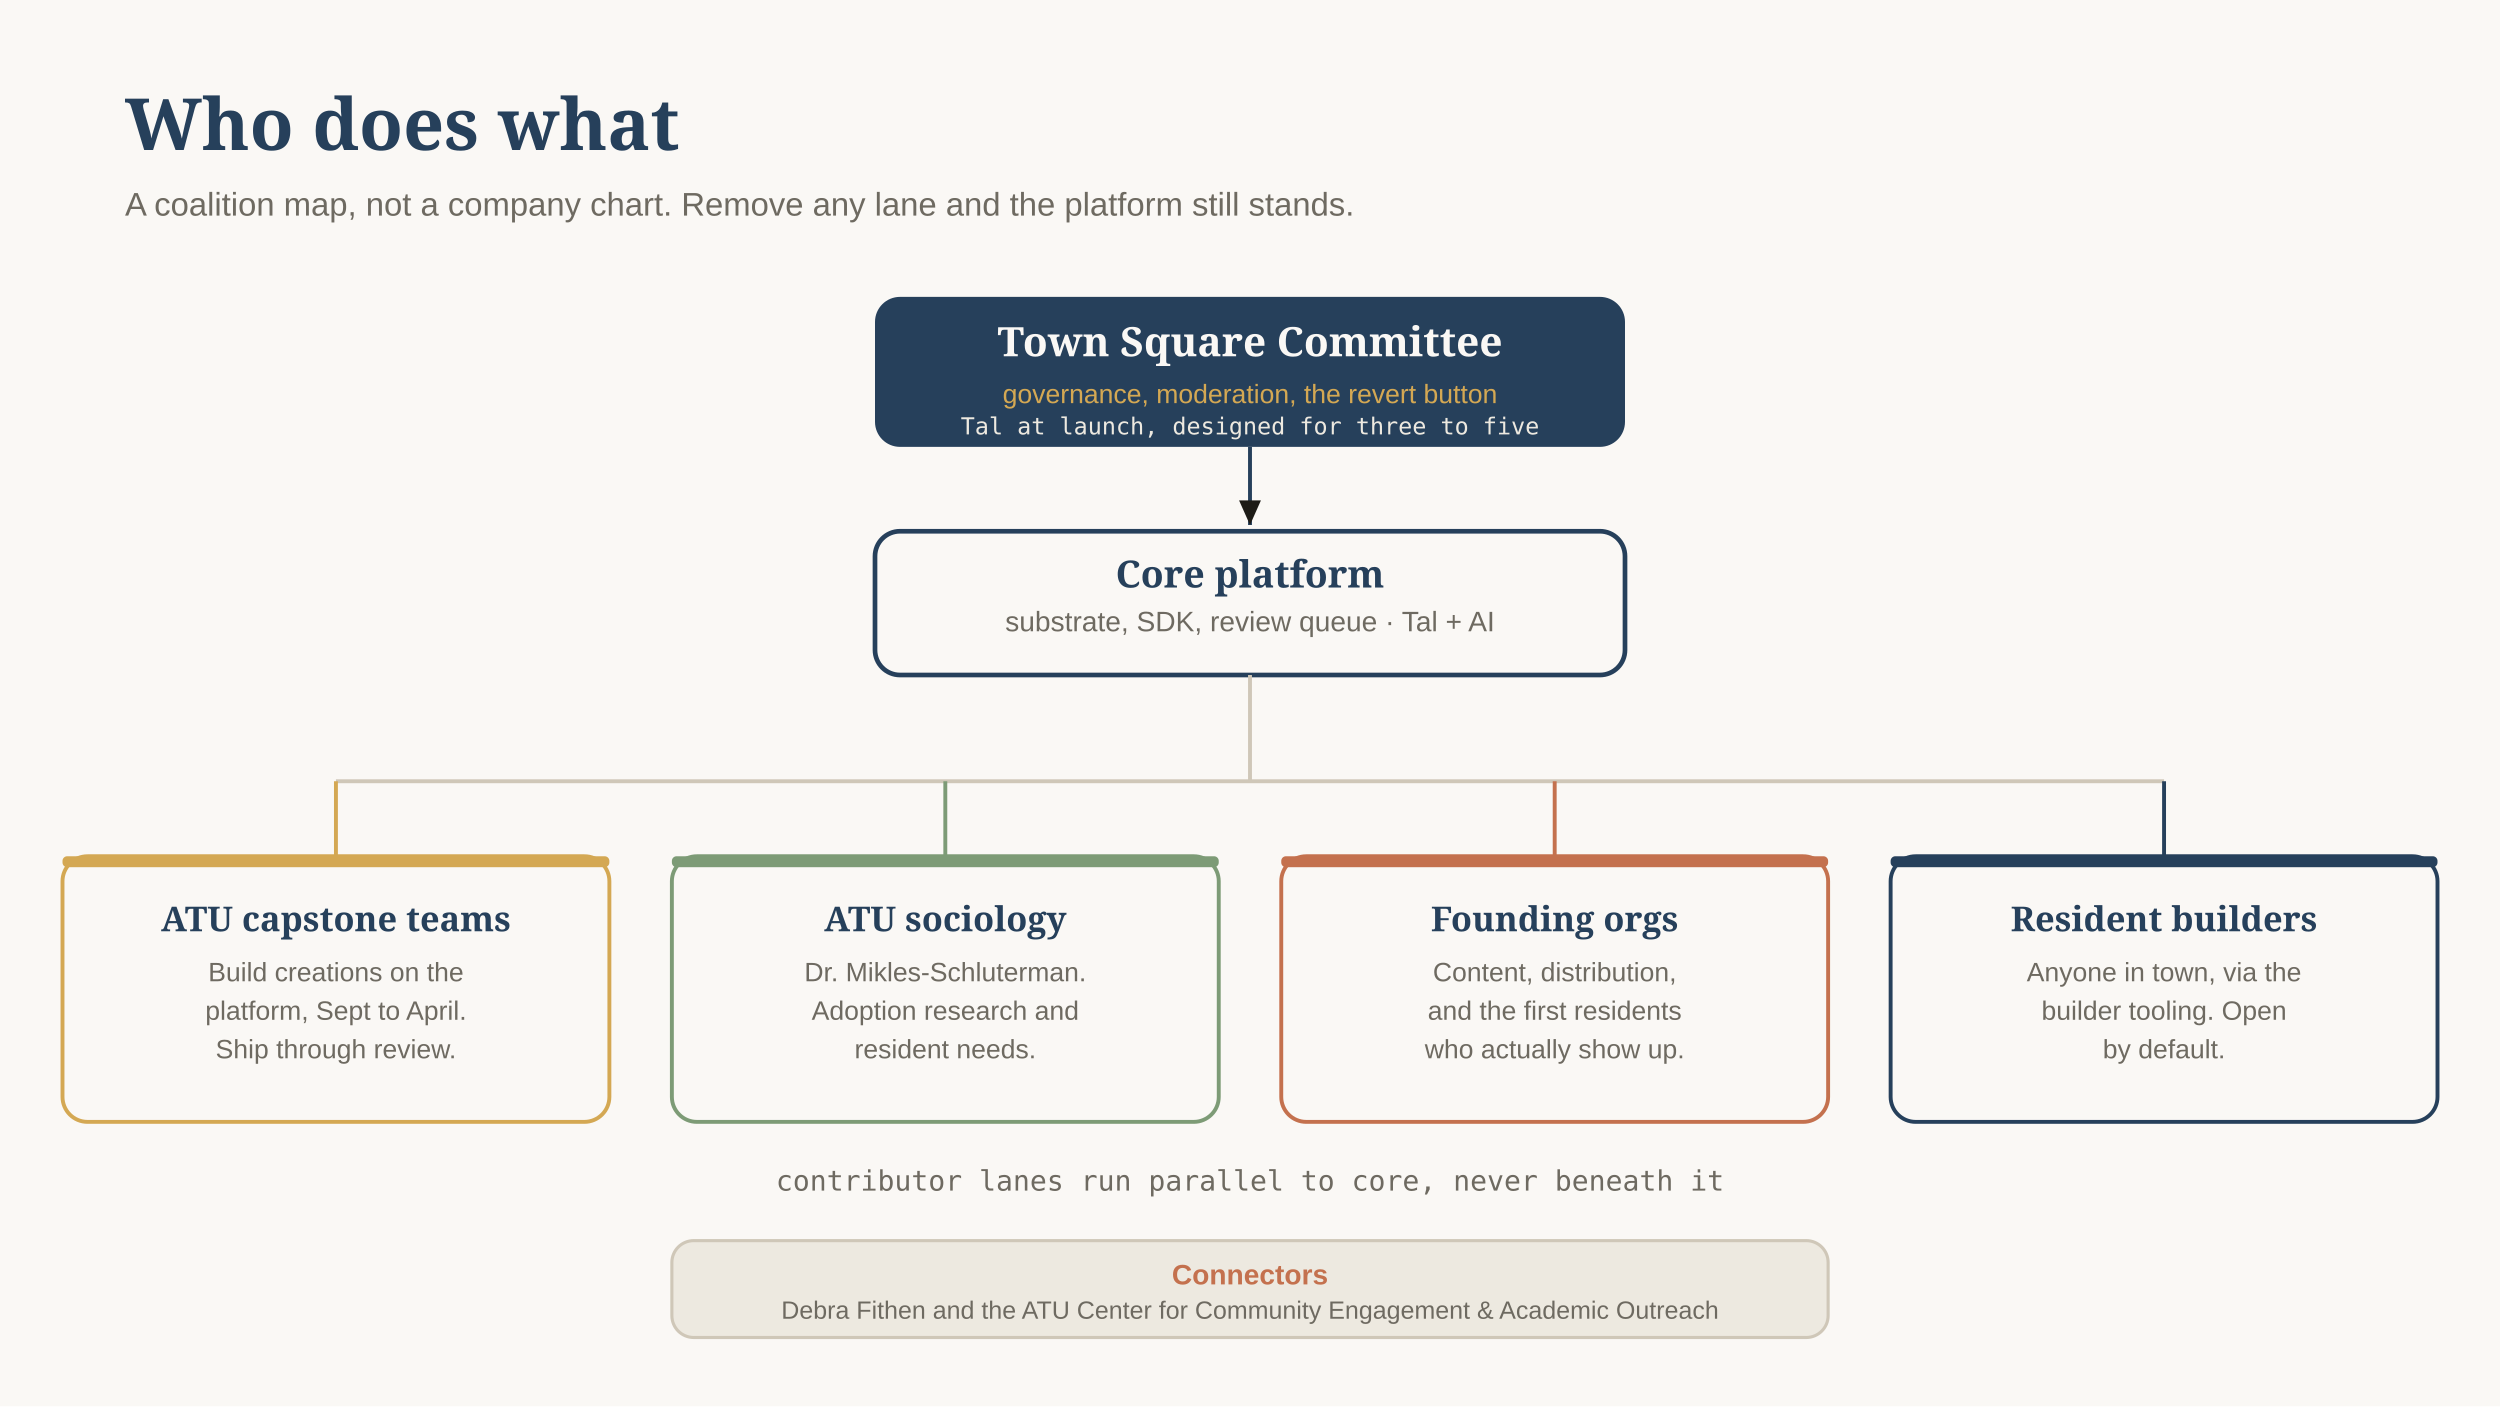
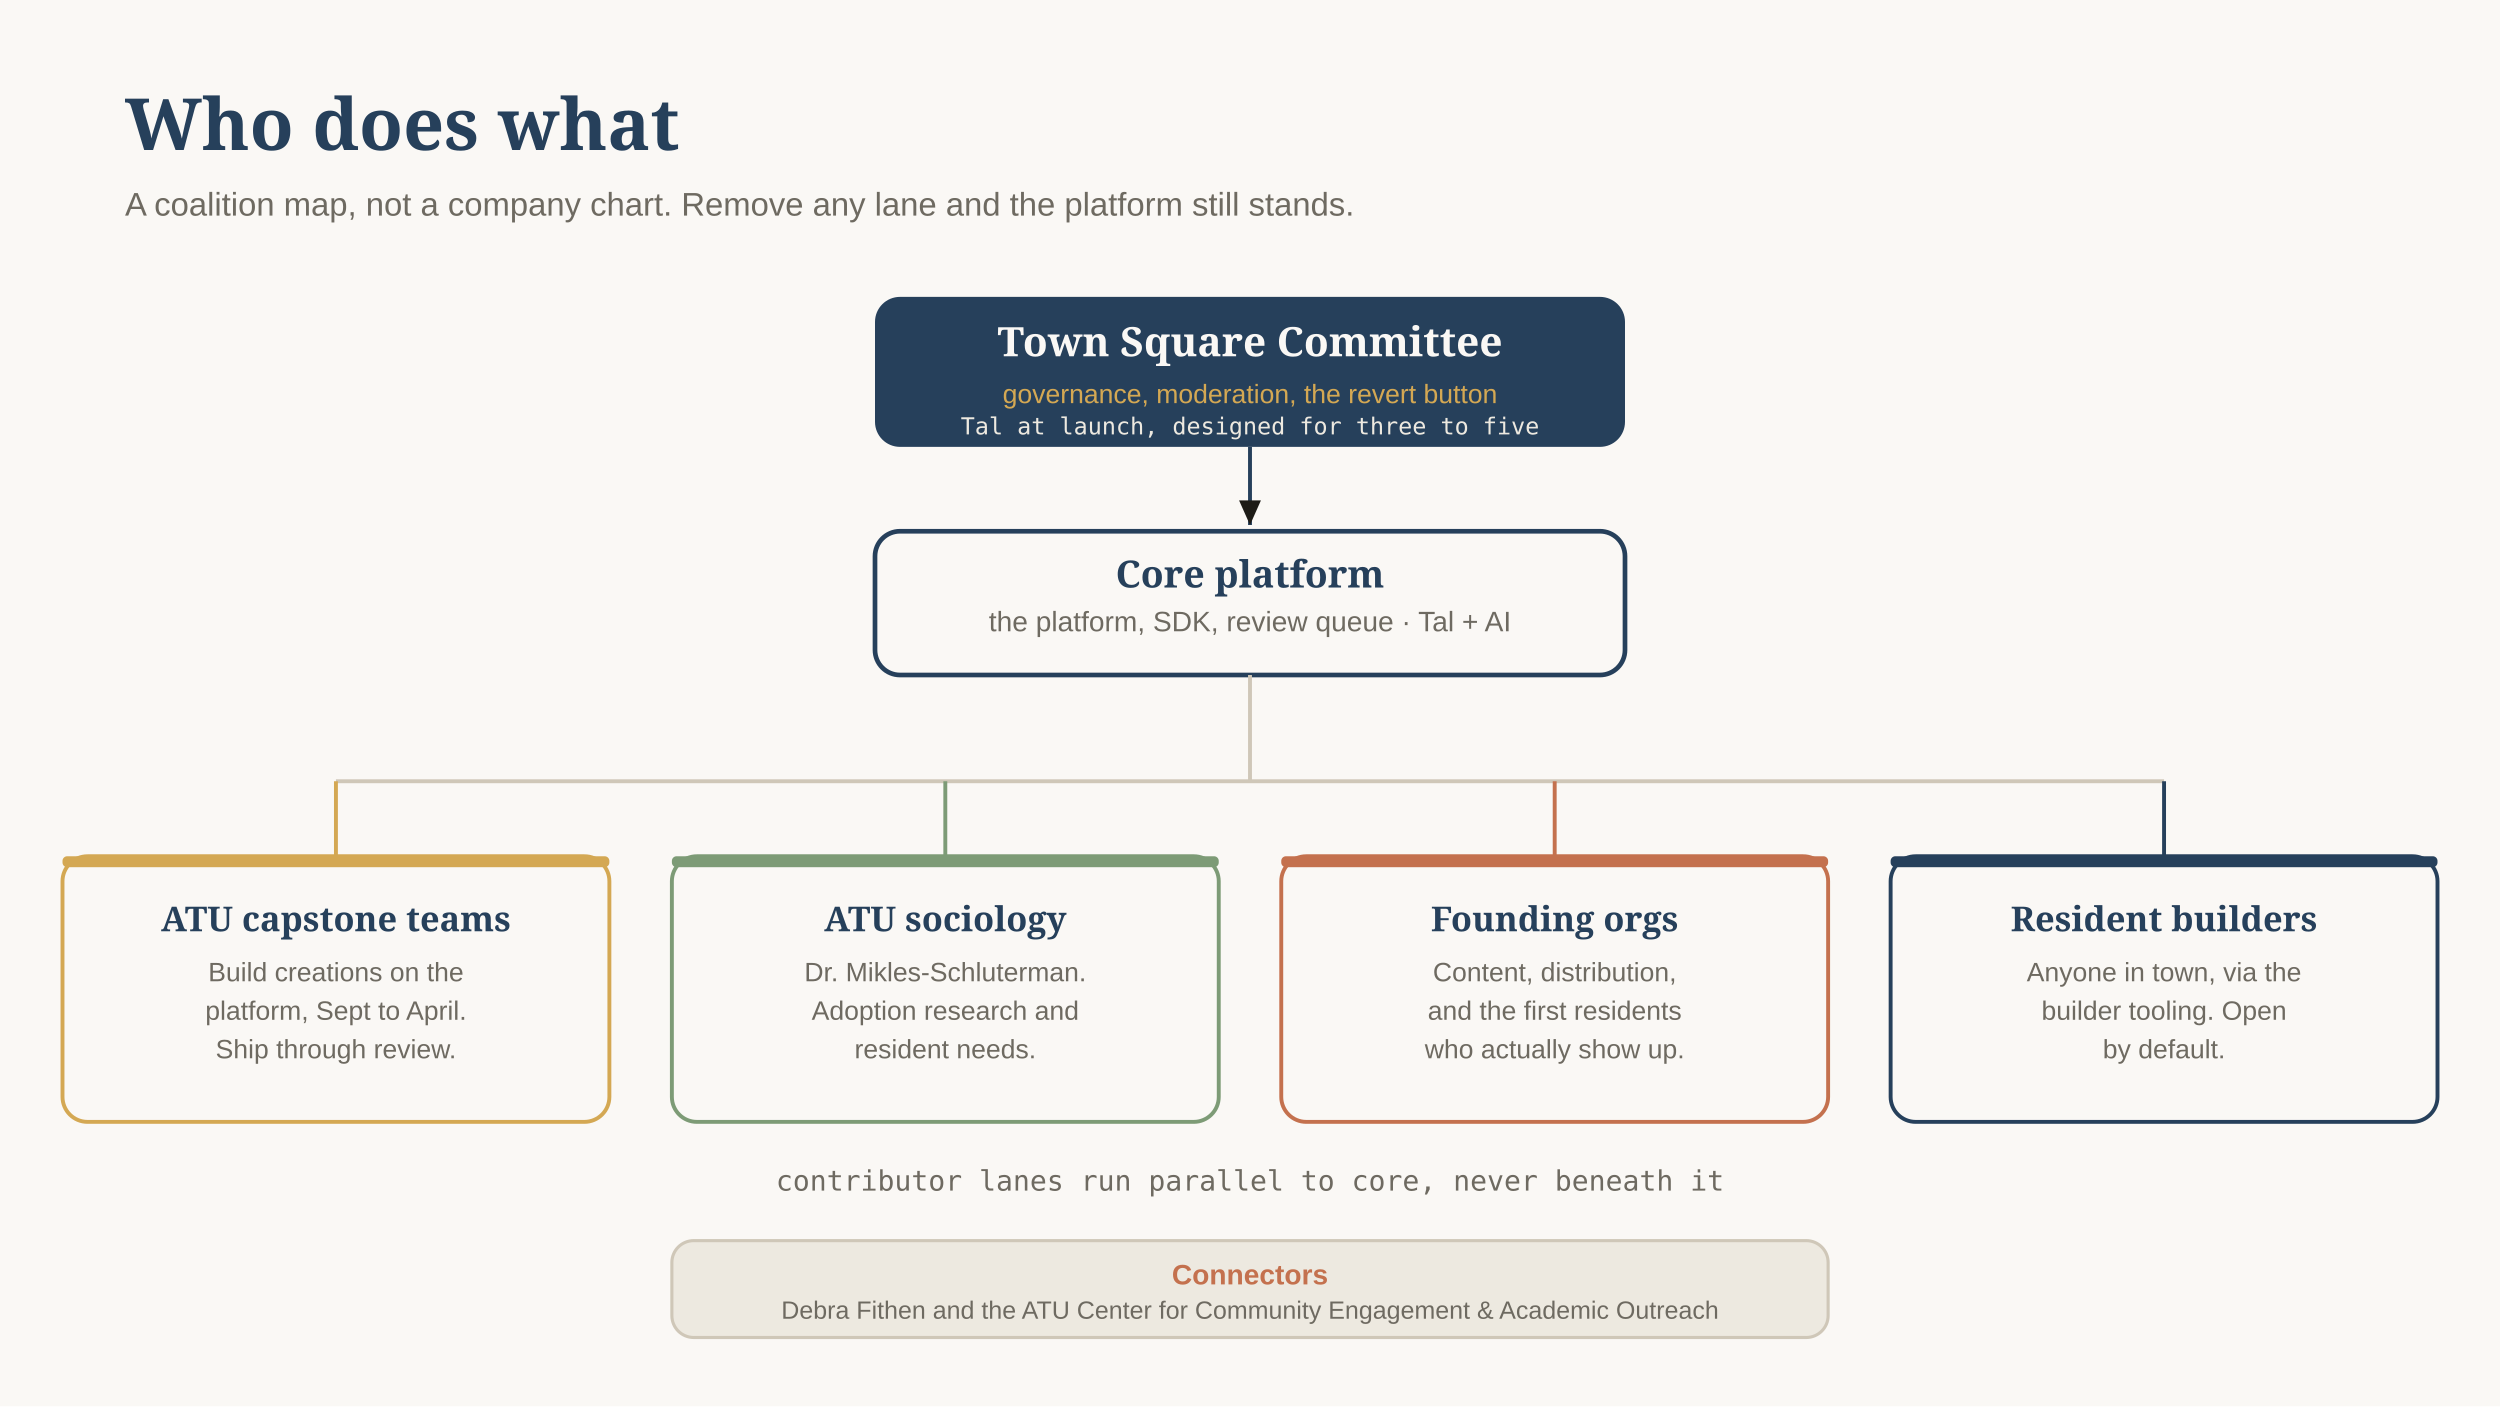
<svg xmlns="http://www.w3.org/2000/svg" viewBox="0 0 1600 900" width="1600" height="900" font-kerning="normal">
  <defs>
    <marker id="arrow" viewBox="0 0 10 10" refX="9" refY="5" markerWidth="7" markerHeight="7" orient="auto-start-reverse">
      <path d="M 0 1 L 9 5 L 0 9 z" fill="#1D1B16" />
    </marker>
    <marker id="arrow-sage" viewBox="0 0 10 10" refX="9" refY="5" markerWidth="7" markerHeight="7" orient="auto-start-reverse">
      <path d="M 0 1 L 9 5 L 0 9 z" fill="#7D9B76" />
    </marker>
    <marker id="arrow-terra" viewBox="0 0 10 10" refX="9" refY="5" markerWidth="7" markerHeight="7" orient="auto-start-reverse">
      <path d="M 0 1 L 9 5 L 0 9 z" fill="#C4714E" />
    </marker>
    <marker id="arrow-muted" viewBox="0 0 10 10" refX="9" refY="5" markerWidth="7" markerHeight="7" orient="auto-start-reverse">
      <path d="M 0 1 L 9 5 L 0 9 z" fill="#6E6A61" />
    </marker>
    <marker id="arrow-gold" viewBox="0 0 10 10" refX="9" refY="5" markerWidth="7" markerHeight="7" orient="auto-start-reverse">
      <path d="M 0 1 L 9 5 L 0 9 z" fill="#D4A853" />
    </marker>
    <marker id="arrow-navy" viewBox="0 0 10 10" refX="9" refY="5" markerWidth="7" markerHeight="7" orient="auto-start-reverse">
      <path d="M 0 1 L 9 5 L 0 9 z" fill="#26405B" />
    </marker>
  </defs>
  <rect width="1600" height="900" fill="#FAF8F5" />
  <text x="80" y="96" font-family="Newsreader, 'Libre Baskerville', Georgia, serif" font-size="46" font-weight="600" fill="#26405B" text-anchor="start">Who does what</text>
  <text x="80" y="138" font-family="'DM Sans', -apple-system, 'Helvetica Neue', Arial, sans-serif" font-size="21" font-weight="400" fill="#6E6A61" text-anchor="start">A coalition map, not a company chart. Remove any lane and the platform still stands.</text>
  <rect x="560" y="190" width="480" height="96" rx="16" fill="#26405B" stroke="none" stroke-width="2" />
  <text x="800" y="228" font-family="Newsreader, 'Libre Baskerville', Georgia, serif" font-size="26" font-weight="600" fill="#FAF8F5" text-anchor="middle">Town Square Committee</text>
  <text x="800" y="258" font-family="'DM Sans', -apple-system, 'Helvetica Neue', Arial, sans-serif" font-size="17" font-weight="400" fill="#D4A853" text-anchor="middle">governance, moderation, the revert button</text>
  <text x="800" y="278" font-family="'DM Mono', ui-monospace, 'SF Mono', Menlo, monospace" font-size="15" font-weight="400" fill="#EDE9E0" text-anchor="middle">Tal at launch, designed for three to five</text>
  <path d="M 800 286 L 800 336" fill="none" stroke="#26405B" stroke-width="2.5" marker-end="url(#arrow)" />
  <rect x="560" y="340" width="480" height="92" rx="16" fill="#FAF8F5" stroke="#26405B" stroke-width="3" />
  <text x="800" y="376" font-family="Newsreader, 'Libre Baskerville', Georgia, serif" font-size="24" font-weight="600" fill="#26405B" text-anchor="middle">Core platform</text>
-   <text x="800" y="404" font-family="'DM Sans', -apple-system, 'Helvetica Neue', Arial, sans-serif" font-size="18" font-weight="400" fill="#6E6A61" text-anchor="middle">substrate, SDK, review queue  ·  Tal + AI</text>
+   <text x="800" y="404" font-family="'DM Sans', -apple-system, 'Helvetica Neue', Arial, sans-serif" font-size="18" font-weight="400" fill="#6E6A61" text-anchor="middle">the platform, SDK, review queue  ·  Tal + AI</text>
  <line x1="800" y1="432" x2="800" y2="500" stroke="#CFC7B8" stroke-width="2.5" />
  <line x1="215" y1="500" x2="1385" y2="500" stroke="#CFC7B8" stroke-width="2.5" />
  <line x1="215" y1="500" x2="215" y2="548" stroke="#D4A853" stroke-width="2.5" />
  <rect x="40" y="548" width="350" height="170" rx="16" fill="#FAF8F5" stroke="#D4A853" stroke-width="2.5" />
  <rect x="40" y="548" width="350" height="7" fill="#D4A853" rx="3" />
  <text x="215" y="596" font-family="Newsreader, 'Libre Baskerville', Georgia, serif" font-size="22" font-weight="600" fill="#26405B" text-anchor="middle">ATU capstone teams</text>
  <text x="215" y="628.0" font-family="'DM Sans', -apple-system, 'Helvetica Neue', Arial, sans-serif" font-size="17" font-weight="400" fill="#6E6A61" text-anchor="middle">Build creations on the</text>
  <text x="215" y="652.65" font-family="'DM Sans', -apple-system, 'Helvetica Neue', Arial, sans-serif" font-size="17" font-weight="400" fill="#6E6A61" text-anchor="middle">platform, Sept to April.</text>
  <text x="215" y="677.3" font-family="'DM Sans', -apple-system, 'Helvetica Neue', Arial, sans-serif" font-size="17" font-weight="400" fill="#6E6A61" text-anchor="middle">Ship through review.</text>
  <line x1="605" y1="500" x2="605" y2="548" stroke="#7D9B76" stroke-width="2.5" />
  <rect x="430" y="548" width="350" height="170" rx="16" fill="#FAF8F5" stroke="#7D9B76" stroke-width="2.5" />
  <rect x="430" y="548" width="350" height="7" fill="#7D9B76" rx="3" />
  <text x="605" y="596" font-family="Newsreader, 'Libre Baskerville', Georgia, serif" font-size="22" font-weight="600" fill="#26405B" text-anchor="middle">ATU sociology</text>
  <text x="605" y="628.0" font-family="'DM Sans', -apple-system, 'Helvetica Neue', Arial, sans-serif" font-size="17" font-weight="400" fill="#6E6A61" text-anchor="middle">Dr. Mikles-Schluterman.</text>
  <text x="605" y="652.65" font-family="'DM Sans', -apple-system, 'Helvetica Neue', Arial, sans-serif" font-size="17" font-weight="400" fill="#6E6A61" text-anchor="middle">Adoption research and</text>
  <text x="605" y="677.3" font-family="'DM Sans', -apple-system, 'Helvetica Neue', Arial, sans-serif" font-size="17" font-weight="400" fill="#6E6A61" text-anchor="middle">resident needs.</text>
  <line x1="995" y1="500" x2="995" y2="548" stroke="#C4714E" stroke-width="2.5" />
  <rect x="820" y="548" width="350" height="170" rx="16" fill="#FAF8F5" stroke="#C4714E" stroke-width="2.5" />
  <rect x="820" y="548" width="350" height="7" fill="#C4714E" rx="3" />
  <text x="995" y="596" font-family="Newsreader, 'Libre Baskerville', Georgia, serif" font-size="22" font-weight="600" fill="#26405B" text-anchor="middle">Founding orgs</text>
  <text x="995" y="628.0" font-family="'DM Sans', -apple-system, 'Helvetica Neue', Arial, sans-serif" font-size="17" font-weight="400" fill="#6E6A61" text-anchor="middle">Content, distribution,</text>
  <text x="995" y="652.65" font-family="'DM Sans', -apple-system, 'Helvetica Neue', Arial, sans-serif" font-size="17" font-weight="400" fill="#6E6A61" text-anchor="middle">and the first residents</text>
  <text x="995" y="677.3" font-family="'DM Sans', -apple-system, 'Helvetica Neue', Arial, sans-serif" font-size="17" font-weight="400" fill="#6E6A61" text-anchor="middle">who actually show up.</text>
  <line x1="1385" y1="500" x2="1385" y2="548" stroke="#26405B" stroke-width="2.5" />
  <rect x="1210" y="548" width="350" height="170" rx="16" fill="#FAF8F5" stroke="#26405B" stroke-width="2.5" />
  <rect x="1210" y="548" width="350" height="7" fill="#26405B" rx="3" />
  <text x="1385" y="596" font-family="Newsreader, 'Libre Baskerville', Georgia, serif" font-size="22" font-weight="600" fill="#26405B" text-anchor="middle">Resident builders</text>
  <text x="1385" y="628.0" font-family="'DM Sans', -apple-system, 'Helvetica Neue', Arial, sans-serif" font-size="17" font-weight="400" fill="#6E6A61" text-anchor="middle">Anyone in town, via the</text>
  <text x="1385" y="652.65" font-family="'DM Sans', -apple-system, 'Helvetica Neue', Arial, sans-serif" font-size="17" font-weight="400" fill="#6E6A61" text-anchor="middle">builder tooling. Open</text>
  <text x="1385" y="677.3" font-family="'DM Sans', -apple-system, 'Helvetica Neue', Arial, sans-serif" font-size="17" font-weight="400" fill="#6E6A61" text-anchor="middle">by default.</text>
  <text x="800" y="762" font-family="'DM Mono', ui-monospace, 'SF Mono', Menlo, monospace" font-size="18" font-weight="400" fill="#6E6A61" text-anchor="middle">contributor lanes run parallel to core, never beneath it</text>
  <rect x="430" y="794" width="740" height="62" rx="14" fill="#EDE9E0" stroke="#CFC7B8" stroke-width="2" />
  <text x="800" y="822" font-family="'DM Sans', -apple-system, 'Helvetica Neue', Arial, sans-serif" font-size="18" font-weight="700" fill="#C4714E" text-anchor="middle">Connectors</text>
  <text x="800" y="844" font-family="'DM Sans', -apple-system, 'Helvetica Neue', Arial, sans-serif" font-size="16" font-weight="400" fill="#6E6A61" text-anchor="middle">Debra Fithen and the ATU Center for Community Engagement &amp; Academic Outreach</text>
</svg>
